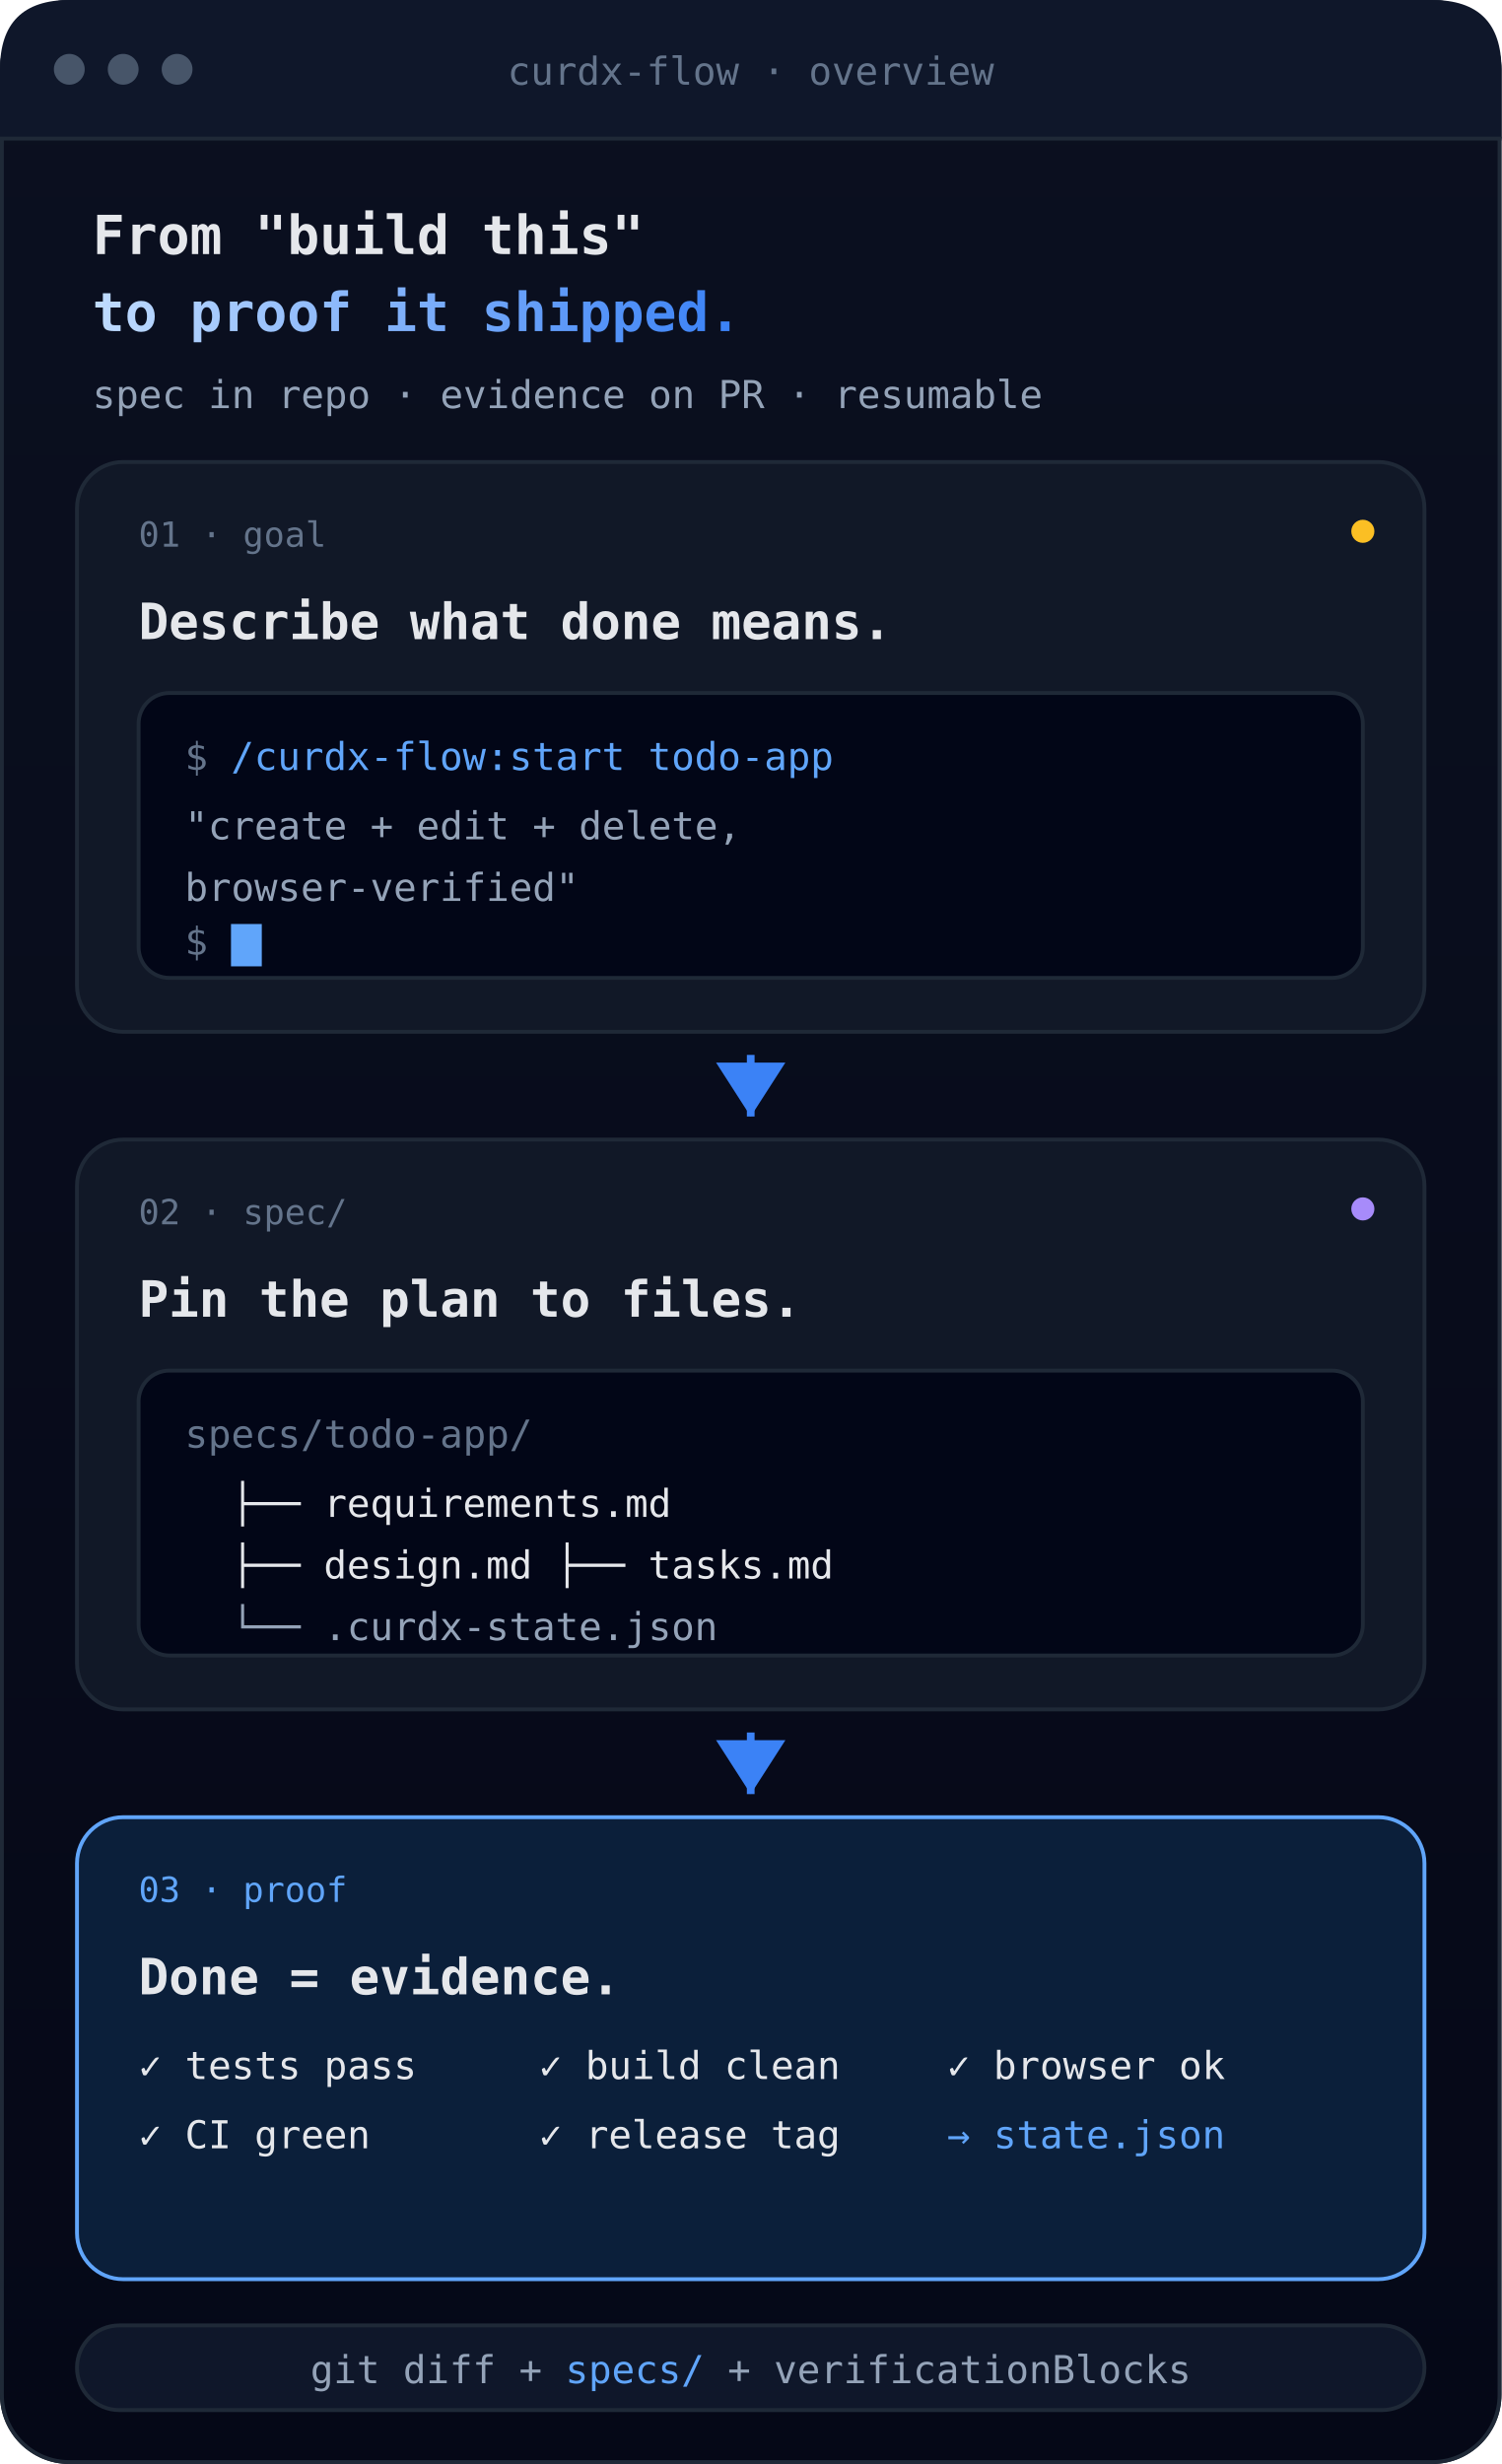
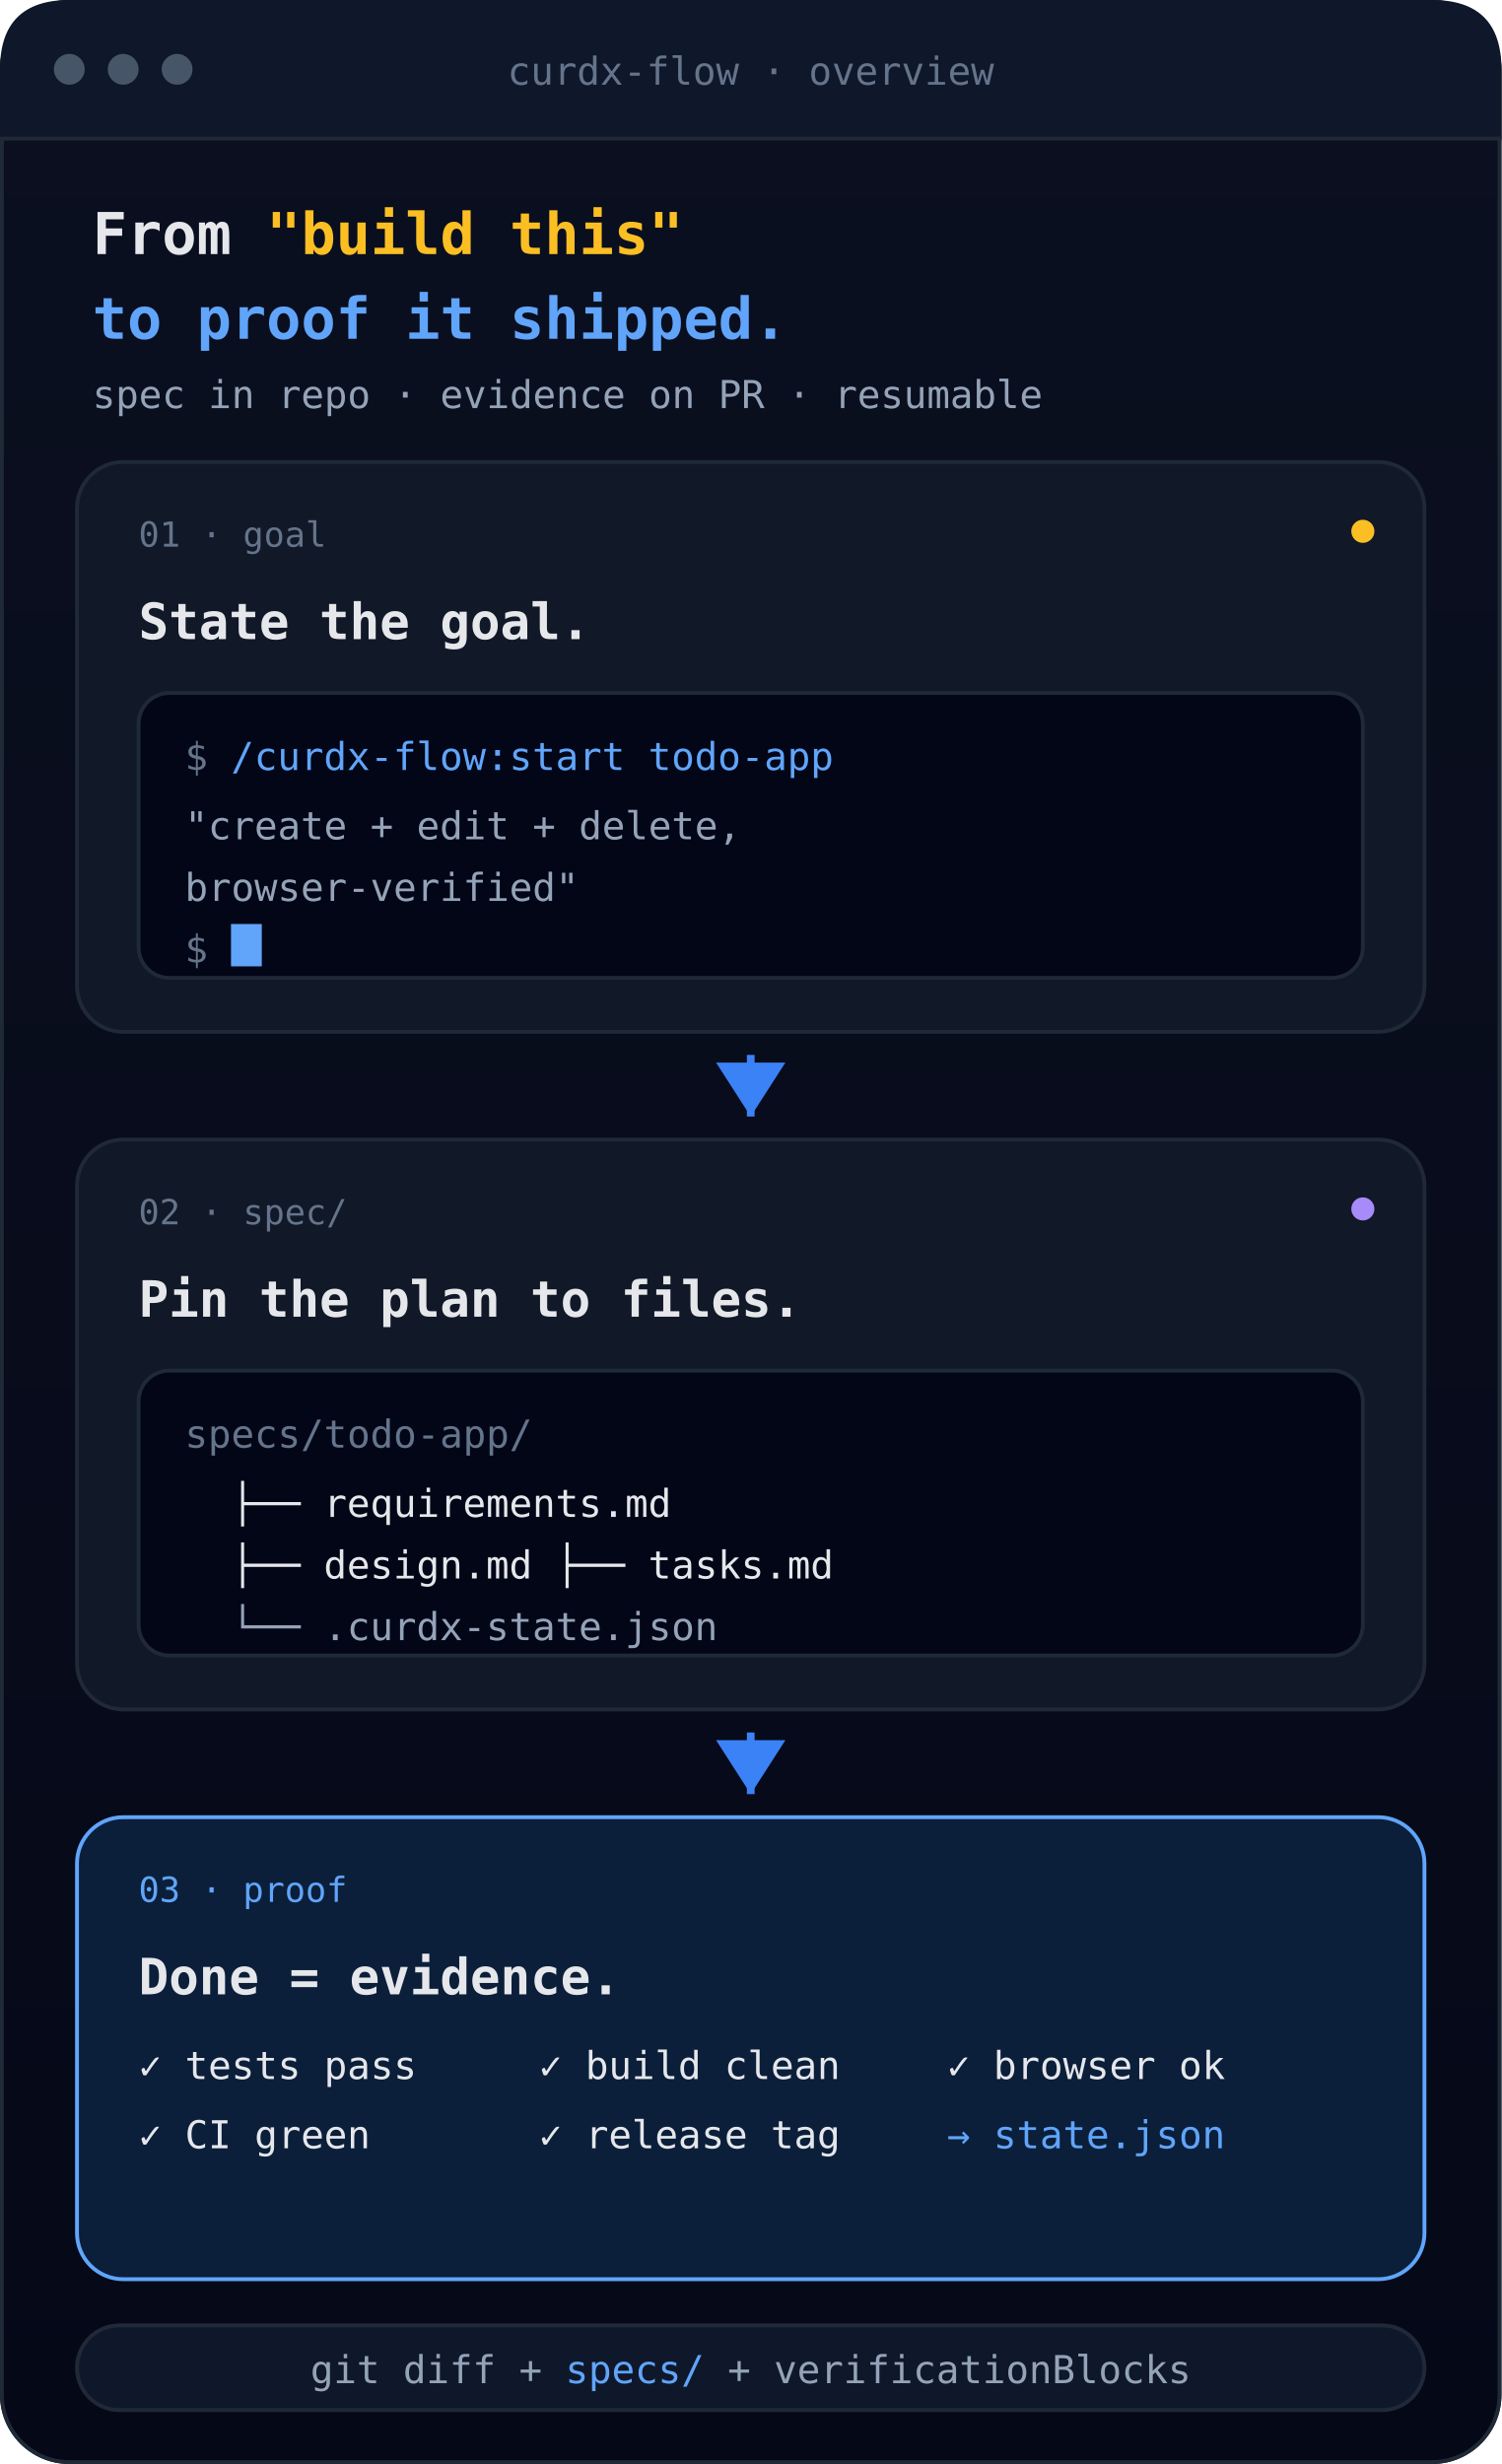
<svg xmlns="http://www.w3.org/2000/svg" viewBox="0 0 390 640" width="390" height="640" role="img" aria-labelledby="omTitle omDesc" font-family="'JetBrains Mono', ui-monospace, SFMono-Regular, Menlo, Consolas, monospace">
  <defs>
    <linearGradient id="omBg" x1="0" y1="0" x2="0" y2="1">
      <stop offset="0" stop-color="#0B1020" />
      <stop offset="1" stop-color="#050817" />
-     </linearGradient>
-     <linearGradient id="omG" x1="0" y1="0" x2="1" y2="0">
-       <stop offset="0" stop-color="#BFDBFE" />
-       <stop offset="1" stop-color="#3B82F6" />
    </linearGradient>
    <marker id="omArr" markerWidth="9" markerHeight="9" refX="7" refY="4.5" orient="auto">
      <path d="M0 0 L7 4.5 L0 9 Z" fill="#3B82F6" />
    </marker>
  </defs>
  <rect width="390" height="640" rx="18" fill="url(#omBg)" />
  <rect x="0.5" y="0.5" width="389" height="639" rx="17.5" fill="none" stroke="#1F2937" />
  <path d="M0 18 Q0 0 18 0 L372 0 Q390 0 390 18 L390 36 L0 36 Z" fill="#0F172A" />
  <circle cx="18" cy="18" r="4" fill="#475569" />
  <circle cx="32" cy="18" r="4" fill="#475569" />
  <circle cx="46" cy="18" r="4" fill="#475569" />
  <text x="195" y="22" font-size="10" fill="#64748B" text-anchor="middle">curdx-flow · overview</text>
  <line x1="0" y1="36" x2="390" y2="36" stroke="#1F2937" />
-   <text x="24" y="66" font-size="14" fill="#E5E7EB" font-weight="700">From "build this"</text>
-   <text x="24" y="86" font-size="14" fill="url(#omG)" font-weight="700">to proof it shipped.</text>
+   <text x="24" y="66" font-size="15" fill="#E5E7EB" font-weight="700">From <tspan fill="#FBBF24">"build this"</tspan>
+   </text>
+   <text x="24" y="88" font-size="15" fill="#60A5FA" font-weight="700">to proof it shipped.</text>
  <text x="24" y="106" font-size="10" fill="#94A3B8">spec in repo · evidence on PR · resumable</text>
  <g>
    <rect x="20" y="120" width="350" height="148" rx="12" fill="#111827" stroke="#1F2937" />
    <text x="36" y="142" font-size="9" fill="#64748B">01 · goal</text>
    <circle cx="354" cy="138" r="3" fill="#FBBF24" />
-     <text x="36" y="166" font-size="13" fill="#E5E7EB" font-weight="700">Describe what done means.</text>
+     <text x="36" y="166" font-size="13" fill="#E5E7EB" font-weight="700">State the goal.</text>
    <rect x="36" y="180" width="318" height="74" rx="8" fill="#020617" stroke="#1F2937" />
    <text x="48" y="200" font-size="10" fill="#64748B">$</text>
    <text x="60" y="200" font-size="10" fill="#60A5FA">/curdx-flow:start todo-app</text>
    <text x="48" y="218" font-size="10" fill="#94A3B8">  "create + edit + delete,</text>
    <text x="48" y="234" font-size="10" fill="#94A3B8">   browser-verified"</text>
-     <text x="48" y="248" font-size="10" fill="#64748B">$</text>
+     <text x="48" y="250" font-size="10" fill="#64748B">$</text>
    <rect x="60" y="240" width="8" height="11" fill="#60A5FA">
      <animate attributeName="opacity" values="1;0.15;1" dur="1.1s" repeatCount="indefinite" />
    </rect>
  </g>
  <path d="M195 274 L195 290" stroke="#3B82F6" stroke-width="2" marker-end="url(#omArr)" />
  <g>
    <rect x="20" y="296" width="350" height="148" rx="12" fill="#111827" stroke="#1F2937" />
    <text x="36" y="318" font-size="9" fill="#64748B">02 · spec/</text>
    <circle cx="354" cy="314" r="3" fill="#A78BFA" />
    <text x="36" y="342" font-size="13" fill="#E5E7EB" font-weight="700">Pin the plan to files.</text>
    <rect x="36" y="356" width="318" height="74" rx="8" fill="#020617" stroke="#1F2937" />
    <text x="48" y="376" font-size="10" fill="#64748B">specs/todo-app/</text>
    <text x="60" y="394" font-size="10" fill="#E5E7EB">├── requirements.md</text>
    <text x="60" y="410" font-size="10" fill="#E5E7EB">├── design.md  ├── tasks.md</text>
    <text x="60" y="426" font-size="10" fill="#94A3B8">└── .curdx-state.json</text>
  </g>
  <path d="M195 450 L195 466" stroke="#3B82F6" stroke-width="2" marker-end="url(#omArr)" />
  <g>
    <rect x="20" y="472" width="350" height="120" rx="12" fill="#0B1F3A" stroke="#60A5FA" />
    <text x="36" y="494" font-size="9" fill="#60A5FA">03 · proof</text>
    <text x="36" y="518" font-size="13" fill="#E5E7EB" font-weight="700">Done = evidence.</text>
    <g font-size="10" fill="#E5E7EB">
      <text x="36" y="540">✓ tests pass</text>
      <text x="140" y="540">✓ build clean</text>
      <text x="246" y="540">✓ browser ok</text>
      <text x="36" y="558">✓ CI green</text>
      <text x="140" y="558">✓ release tag</text>
      <text x="246" y="558" fill="#60A5FA">→ state.json</text>
    </g>
  </g>
  <rect x="20" y="604" width="350" height="22" rx="11" fill="#0F172A" stroke="#1F2937" />
  <text x="195" y="619" font-size="10" fill="#94A3B8" text-anchor="middle">git diff + <tspan fill="#60A5FA">specs/</tspan> + verificationBlocks</text>
</svg>
